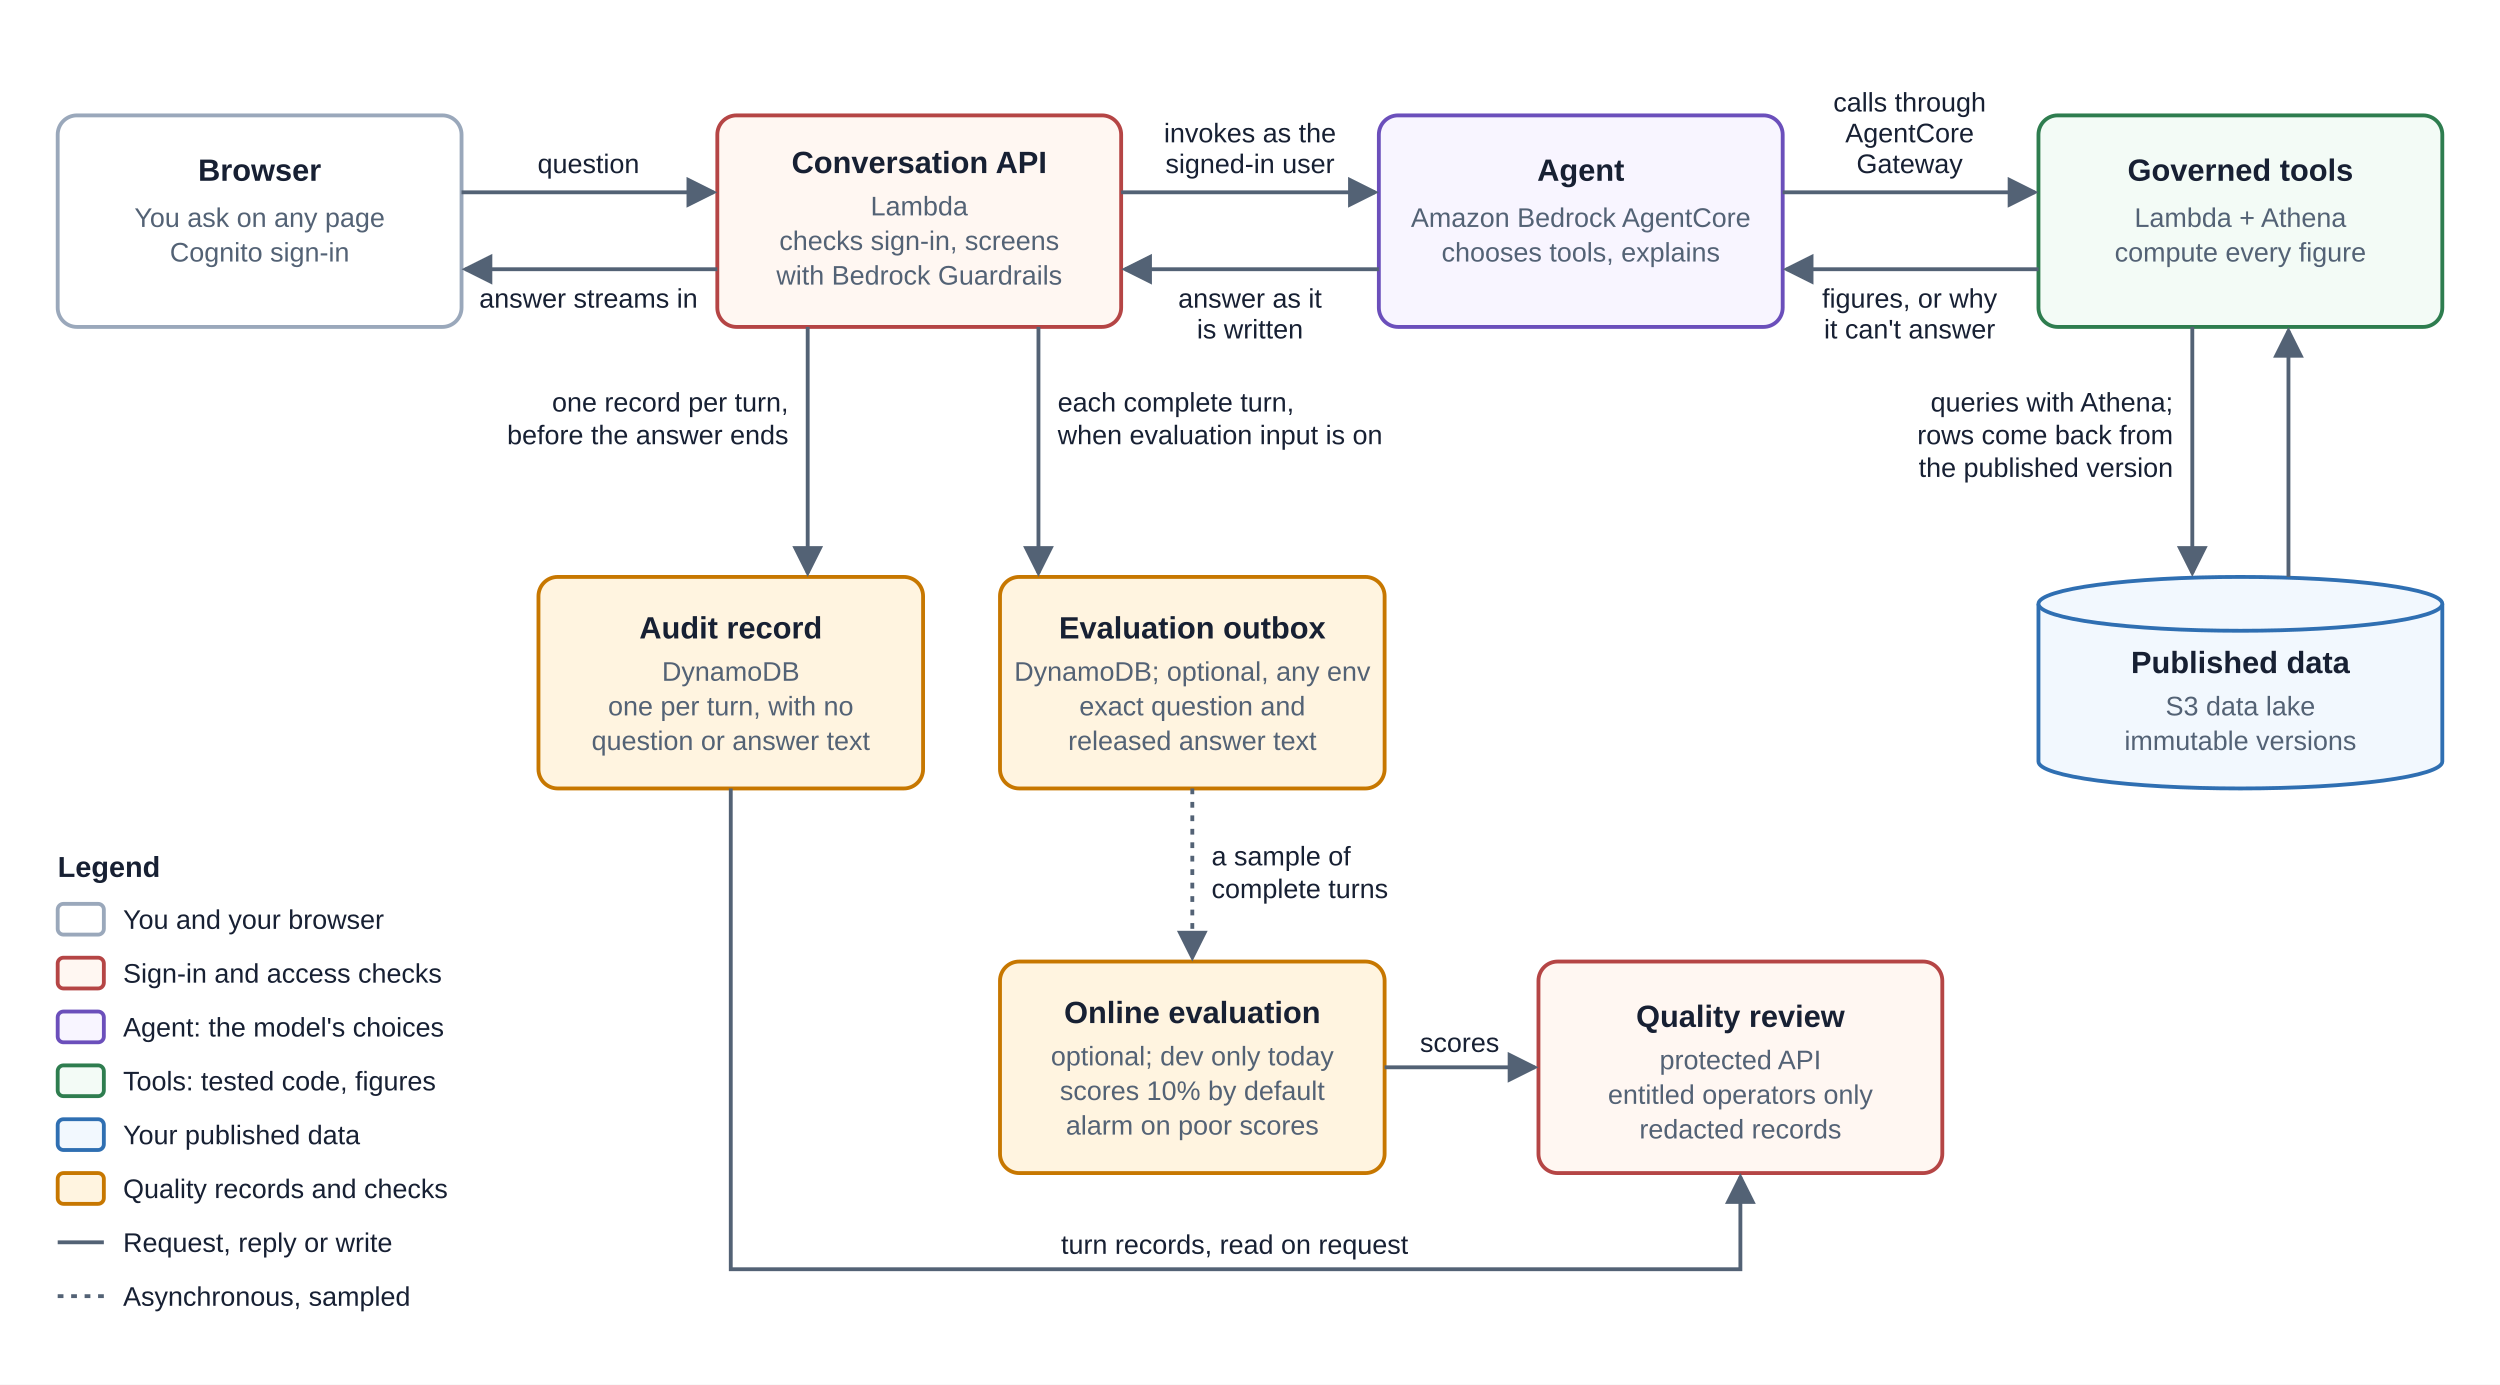
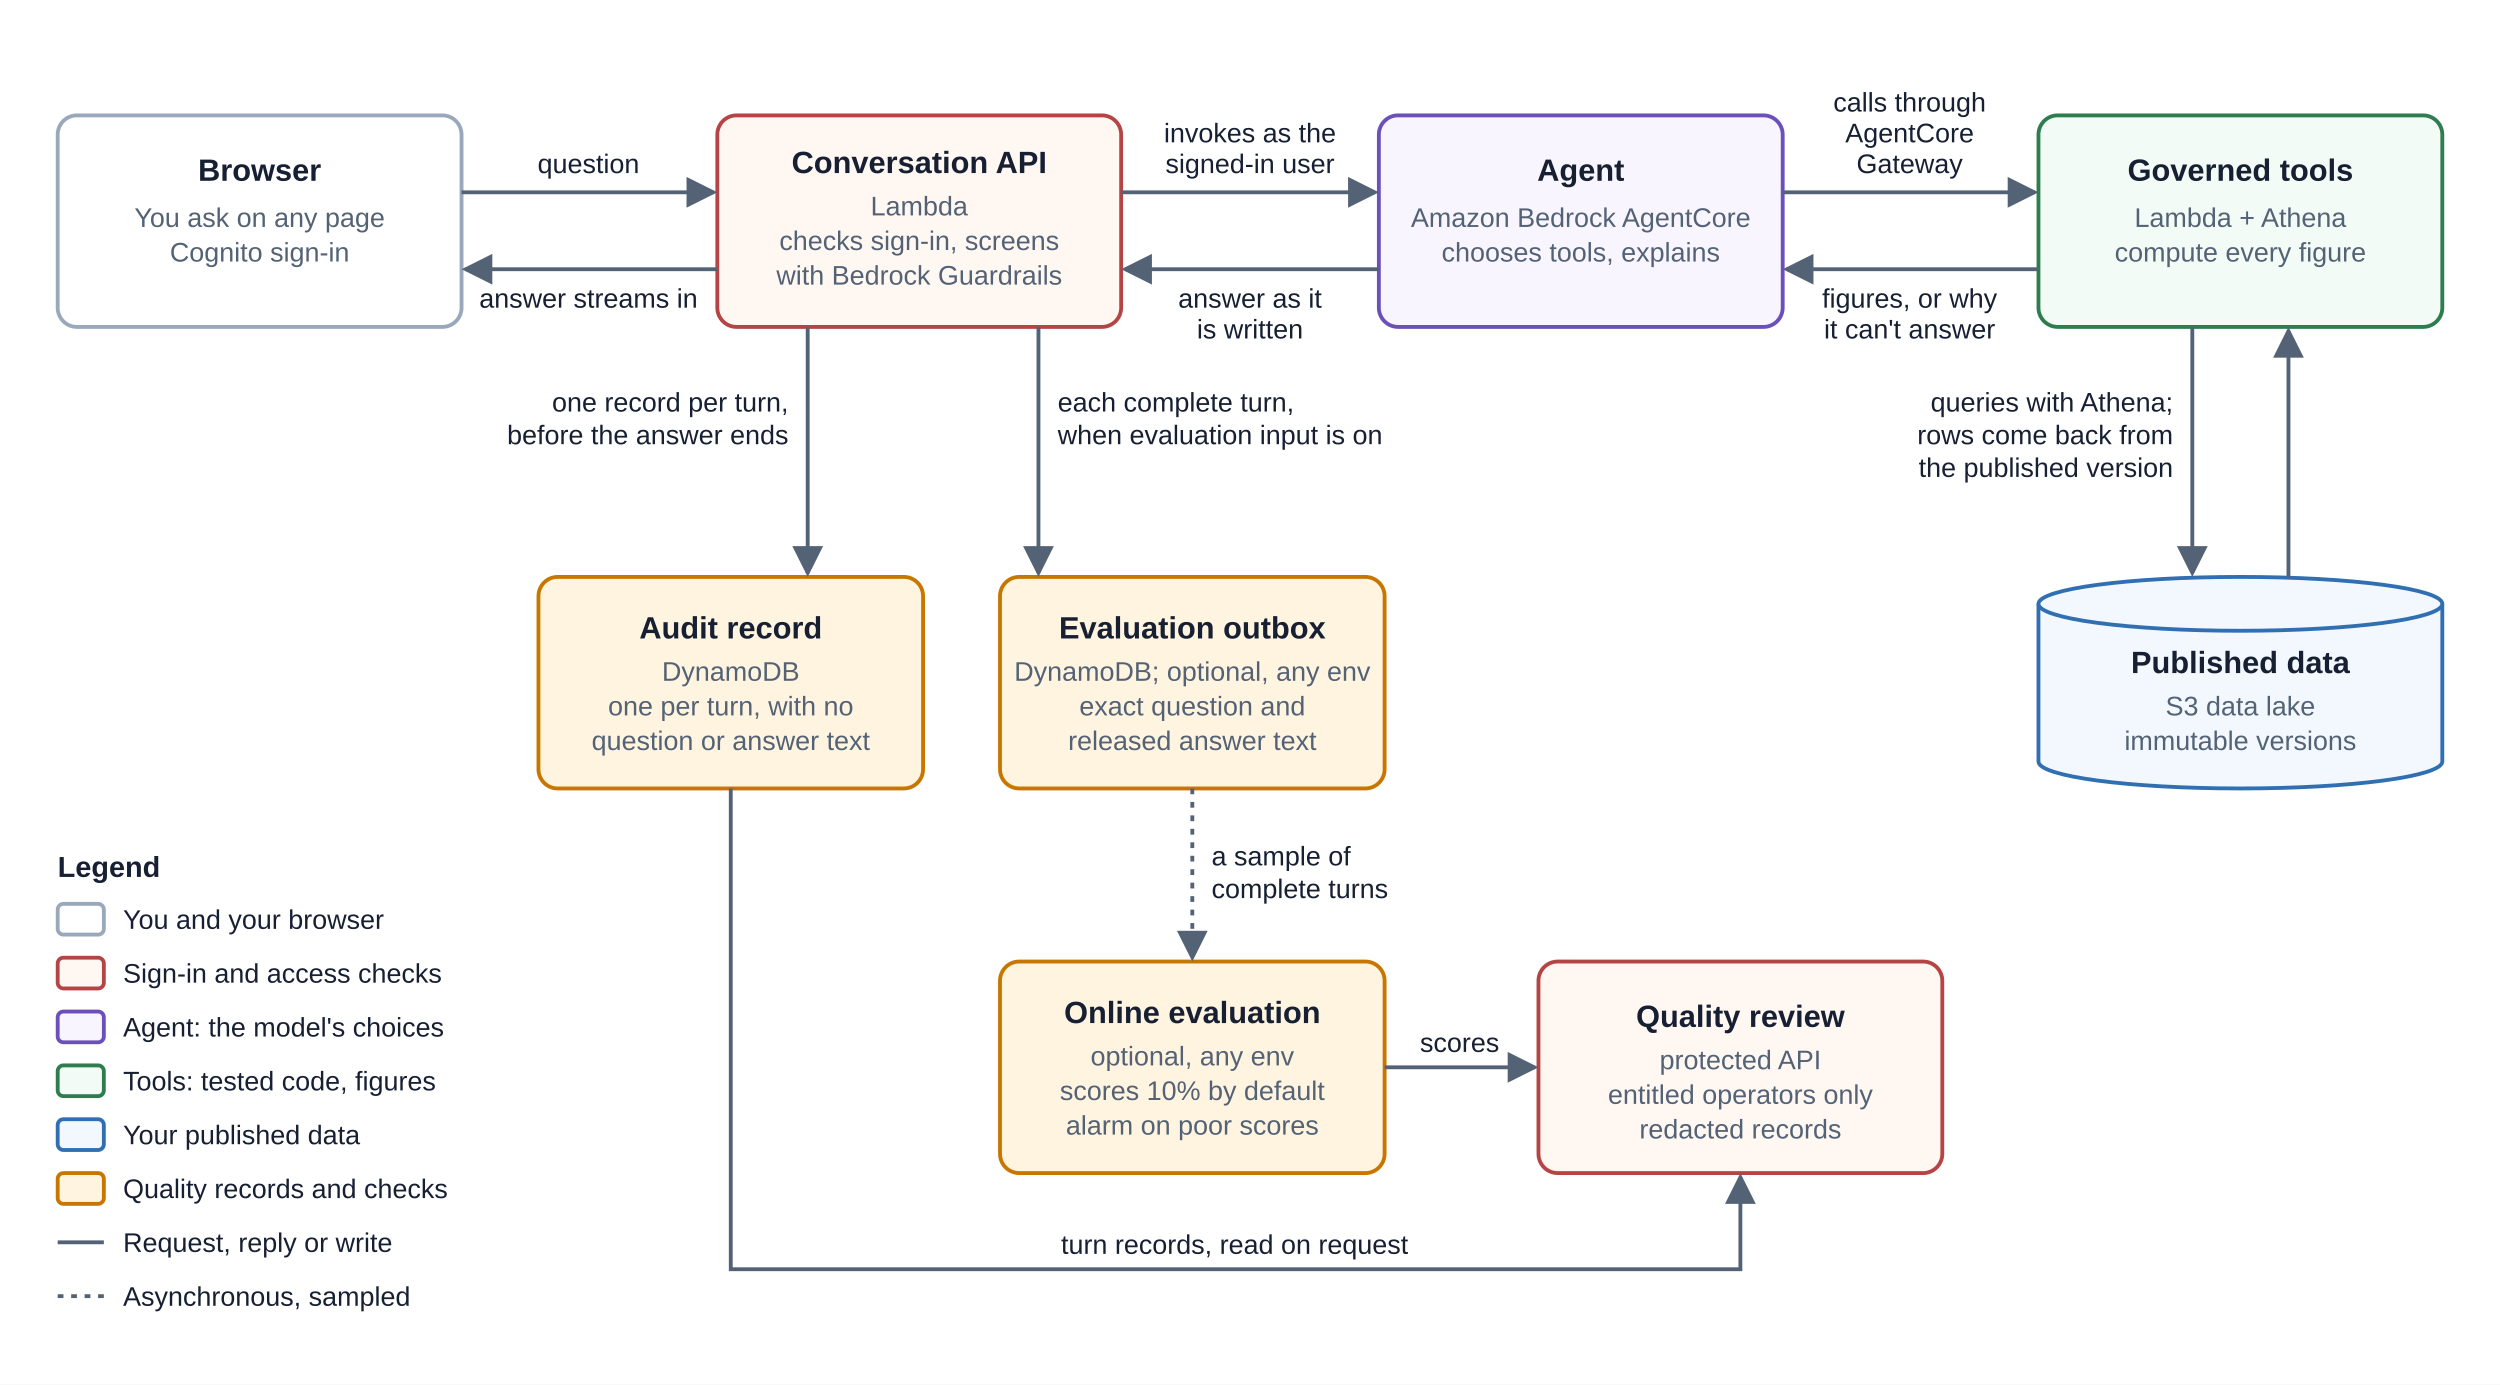
<svg xmlns="http://www.w3.org/2000/svg" viewBox="0 0 1300 720" role="img" focusable="false" aria-labelledby="assistant-answer-path-title assistant-answer-path-desc">
  <defs>
    <marker id="assistant-answer-path-arrow" markerWidth="8" markerHeight="8" refX="7" refY="4" orient="auto">
      <path d="M0 0 L8 4 L0 8 Z" fill="#536275" />
    </marker>
  </defs>
  <rect x="0" y="0" width="1300" height="720" fill="#ffffff" />
  <g stroke-width="2">
    <rect x="30" y="60" width="210" height="110" rx="10" fill="#ffffff" stroke="#9aa8bb" />
    <rect x="373" y="60" width="210" height="110" rx="10" fill="#fff7f2" stroke="#b54545" />
    <rect x="717" y="60" width="210" height="110" rx="10" fill="#f8f5ff" stroke="#6b4fbb" />
    <rect x="1060" y="60" width="210" height="110" rx="10" fill="#f3fbf6" stroke="#2e7d4f" />
    <path d="M1060 314 V396 A105 14 0 0 0 1270 396 V314" fill="#f2f8fe" stroke="#2f6fb2" />
    <ellipse cx="1165" cy="314" rx="105" ry="14" fill="#f2f8fe" stroke="#2f6fb2" />
    <rect x="280" y="300" width="200" height="110" rx="10" fill="#fff4e0" stroke="#c77700" />
    <rect x="520" y="300" width="200" height="110" rx="10" fill="#fff4e0" stroke="#c77700" />
    <rect x="520" y="500" width="200" height="110" rx="10" fill="#fff4e0" stroke="#c77700" />
    <rect x="800" y="500" width="210" height="110" rx="10" fill="#fff7f2" stroke="#b54545" />
  </g>
  <g fill="none" stroke="#536275" stroke-width="2" marker-end="url(#assistant-answer-path-arrow)">
    <line x1="240" y1="100" x2="371" y2="100" />
    <line x1="373" y1="140" x2="242" y2="140" />
    <line x1="583" y1="100" x2="715" y2="100" />
    <line x1="717" y1="140" x2="585" y2="140" />
    <line x1="927" y1="100" x2="1058" y2="100" />
    <line x1="1060" y1="140" x2="929" y2="140" />
    <line x1="1140" y1="170" x2="1140" y2="298" />
    <line x1="1190" y1="300" x2="1190" y2="172" />
    <line x1="420" y1="170" x2="420" y2="298" />
    <line x1="540" y1="170" x2="540" y2="298" />
    <line x1="620" y1="410" x2="620" y2="498" stroke-dasharray="3 4" />
    <line x1="720" y1="555" x2="798" y2="555" />
    <path d="M380 410 V660 H905 V612" />
  </g>
  <g font-family="Arial, sans-serif" fill="#172033" text-anchor="middle">
    <g font-size="16" font-weight="bold">
      <text x="135" y="94">Browser</text>
      <text x="478" y="90">Conversation API</text>
      <text x="822" y="94">Agent</text>
      <text x="1165" y="94">Governed tools</text>
      <text x="1165" y="350">Published data</text>
      <text x="380" y="332">Audit record</text>
      <text x="620" y="332">Evaluation outbox</text>
      <text x="620" y="532">Online evaluation</text>
      <text x="905" y="534">Quality review</text>
    </g>
    <g font-size="14" fill="#536275">
      <text x="135" y="118">You ask on any page</text>
      <text x="135" y="136">Cognito sign-in</text>
      <text x="478" y="112">Lambda</text>
      <text x="478" y="130">checks sign-in, screens</text>
      <text x="478" y="148">with Bedrock Guardrails</text>
      <text x="822" y="118">Amazon Bedrock AgentCore</text>
      <text x="822" y="136">chooses tools, explains</text>
      <text x="1165" y="118">Lambda + Athena</text>
      <text x="1165" y="136">compute every figure</text>
      <text x="1165" y="372">S3 data lake</text>
      <text x="1165" y="390">immutable versions</text>
      <text x="380" y="354">DynamoDB</text>
      <text x="380" y="372">one per turn, with no</text>
      <text x="380" y="390">question or answer text</text>
      <text x="620" y="354">DynamoDB; optional, any env</text>
      <text x="620" y="372">exact question and</text>
      <text x="620" y="390">released answer text</text>
-       <text x="620" y="554">optional; dev only today</text>
+       <text x="620" y="554">optional, any env</text>
      <text x="620" y="572">scores 10% by default</text>
      <text x="620" y="590">alarm on poor scores</text>
      <text x="905" y="556">protected API</text>
      <text x="905" y="574">entitled operators only</text>
      <text x="905" y="592">redacted records</text>
    </g>
    <g font-size="14">
      <text x="306" y="90">question</text>
      <text x="306" y="160">answer streams in</text>
      <text x="650" y="74">invokes as the</text>
      <text x="650" y="90">signed-in user</text>
      <text x="650" y="160">answer as it</text>
      <text x="650" y="176">is written</text>
      <text x="993" y="58">calls through</text>
      <text x="993" y="74">AgentCore</text>
      <text x="993" y="90">Gateway</text>
      <text x="993" y="160">figures, or why</text>
      <text x="993" y="176">it can't answer</text>
      <text x="1130" y="214" text-anchor="end">queries with Athena;</text>
      <text x="1130" y="231" text-anchor="end">rows come back from</text>
      <text x="1130" y="248" text-anchor="end">the published version</text>
      <text x="410" y="214" text-anchor="end">one record per turn,</text>
      <text x="410" y="231" text-anchor="end">before the answer ends</text>
      <text x="550" y="214" text-anchor="start">each complete turn,</text>
      <text x="550" y="231" text-anchor="start">when evaluation input is on</text>
      <text x="630" y="450" text-anchor="start">a sample of</text>
      <text x="630" y="467" text-anchor="start">complete turns</text>
      <text x="759" y="547">scores</text>
      <text x="642" y="652">turn records, read on request</text>
    </g>
  </g>
  <g font-family="Arial, sans-serif" font-size="14" fill="#172033">
    <text x="30" y="456" font-size="15" font-weight="bold">Legend</text>
    <rect x="30" y="470" width="24" height="16" rx="3" fill="#ffffff" stroke="#9aa8bb" stroke-width="2" />
    <text x="64" y="483">You and your browser</text>
    <rect x="30" y="498" width="24" height="16" rx="3" fill="#fff7f2" stroke="#b54545" stroke-width="2" />
    <text x="64" y="511">Sign-in and access checks</text>
    <rect x="30" y="526" width="24" height="16" rx="3" fill="#f8f5ff" stroke="#6b4fbb" stroke-width="2" />
    <text x="64" y="539">Agent: the model's choices</text>
    <rect x="30" y="554" width="24" height="16" rx="3" fill="#f3fbf6" stroke="#2e7d4f" stroke-width="2" />
    <text x="64" y="567">Tools: tested code, figures</text>
    <rect x="30" y="582" width="24" height="16" rx="3" fill="#f2f8fe" stroke="#2f6fb2" stroke-width="2" />
    <text x="64" y="595">Your published data</text>
    <rect x="30" y="610" width="24" height="16" rx="3" fill="#fff4e0" stroke="#c77700" stroke-width="2" />
    <text x="64" y="623">Quality records and checks</text>
    <line x1="30" y1="646" x2="54" y2="646" stroke="#536275" stroke-width="2" />
    <text x="64" y="651">Request, reply or write</text>
    <line x1="30" y1="674" x2="54" y2="674" stroke="#536275" stroke-width="2" stroke-dasharray="3 4" />
    <text x="64" y="679">Asynchronous, sampled</text>
  </g>
</svg>
